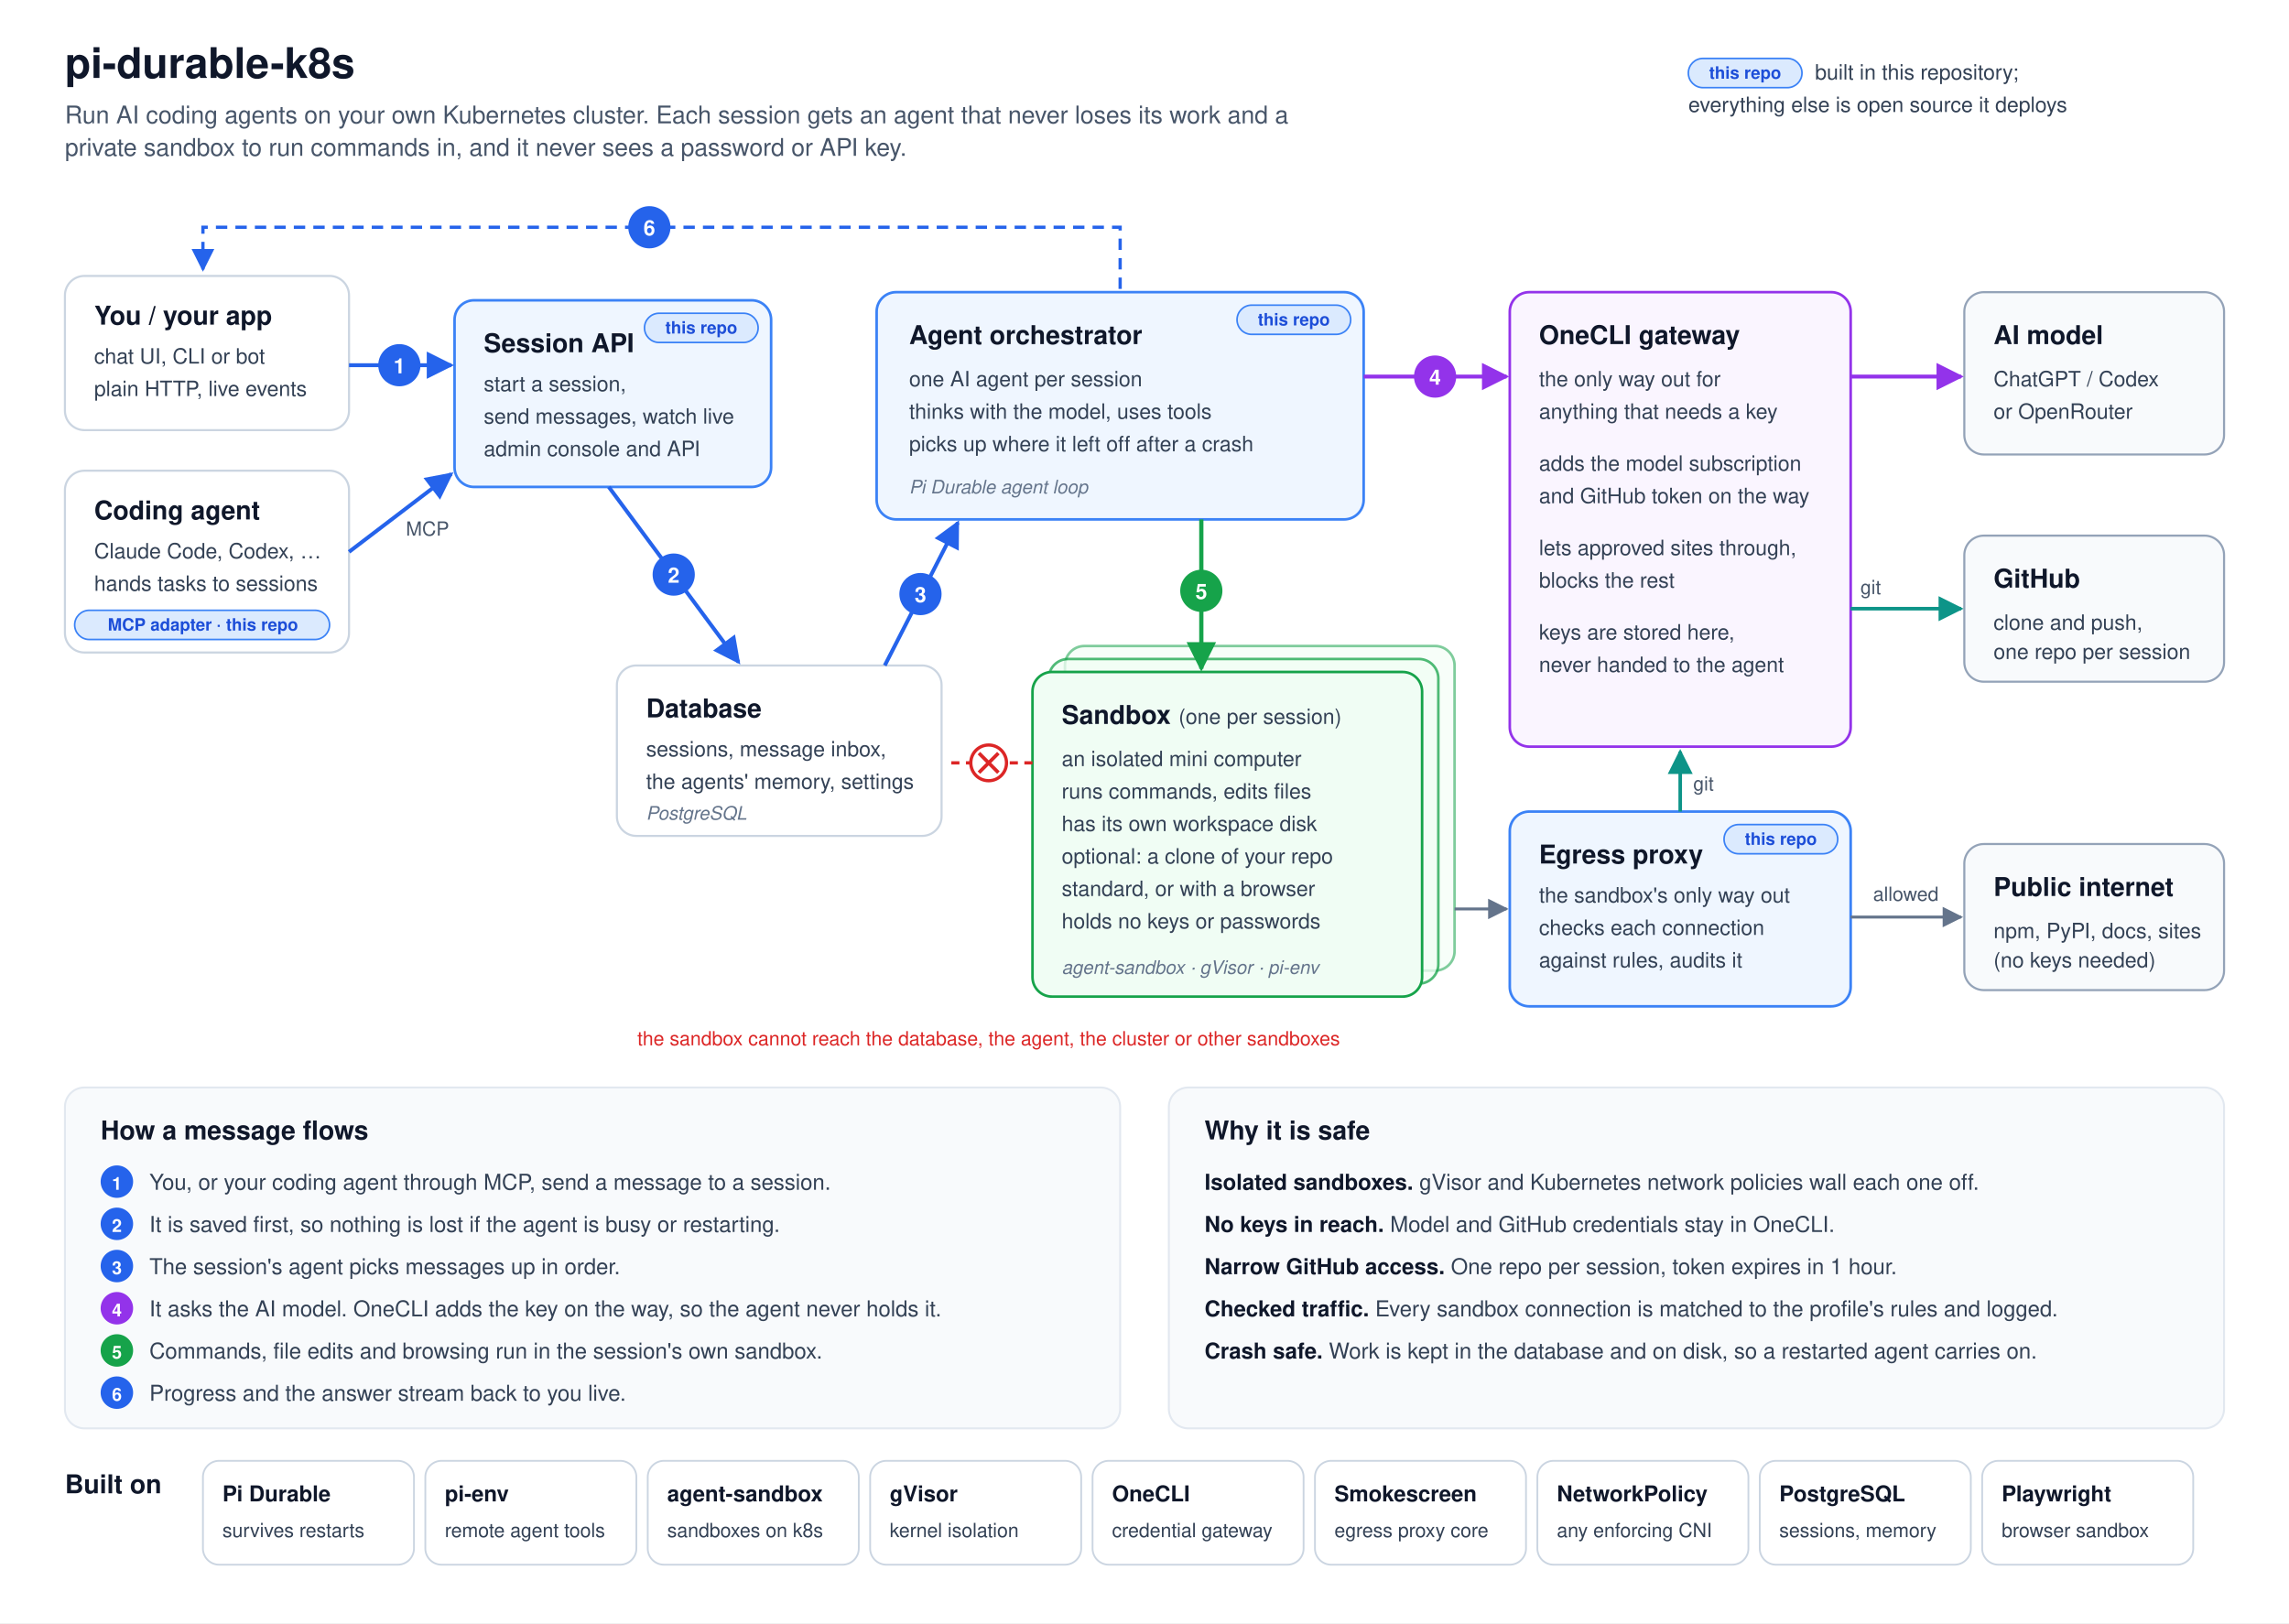
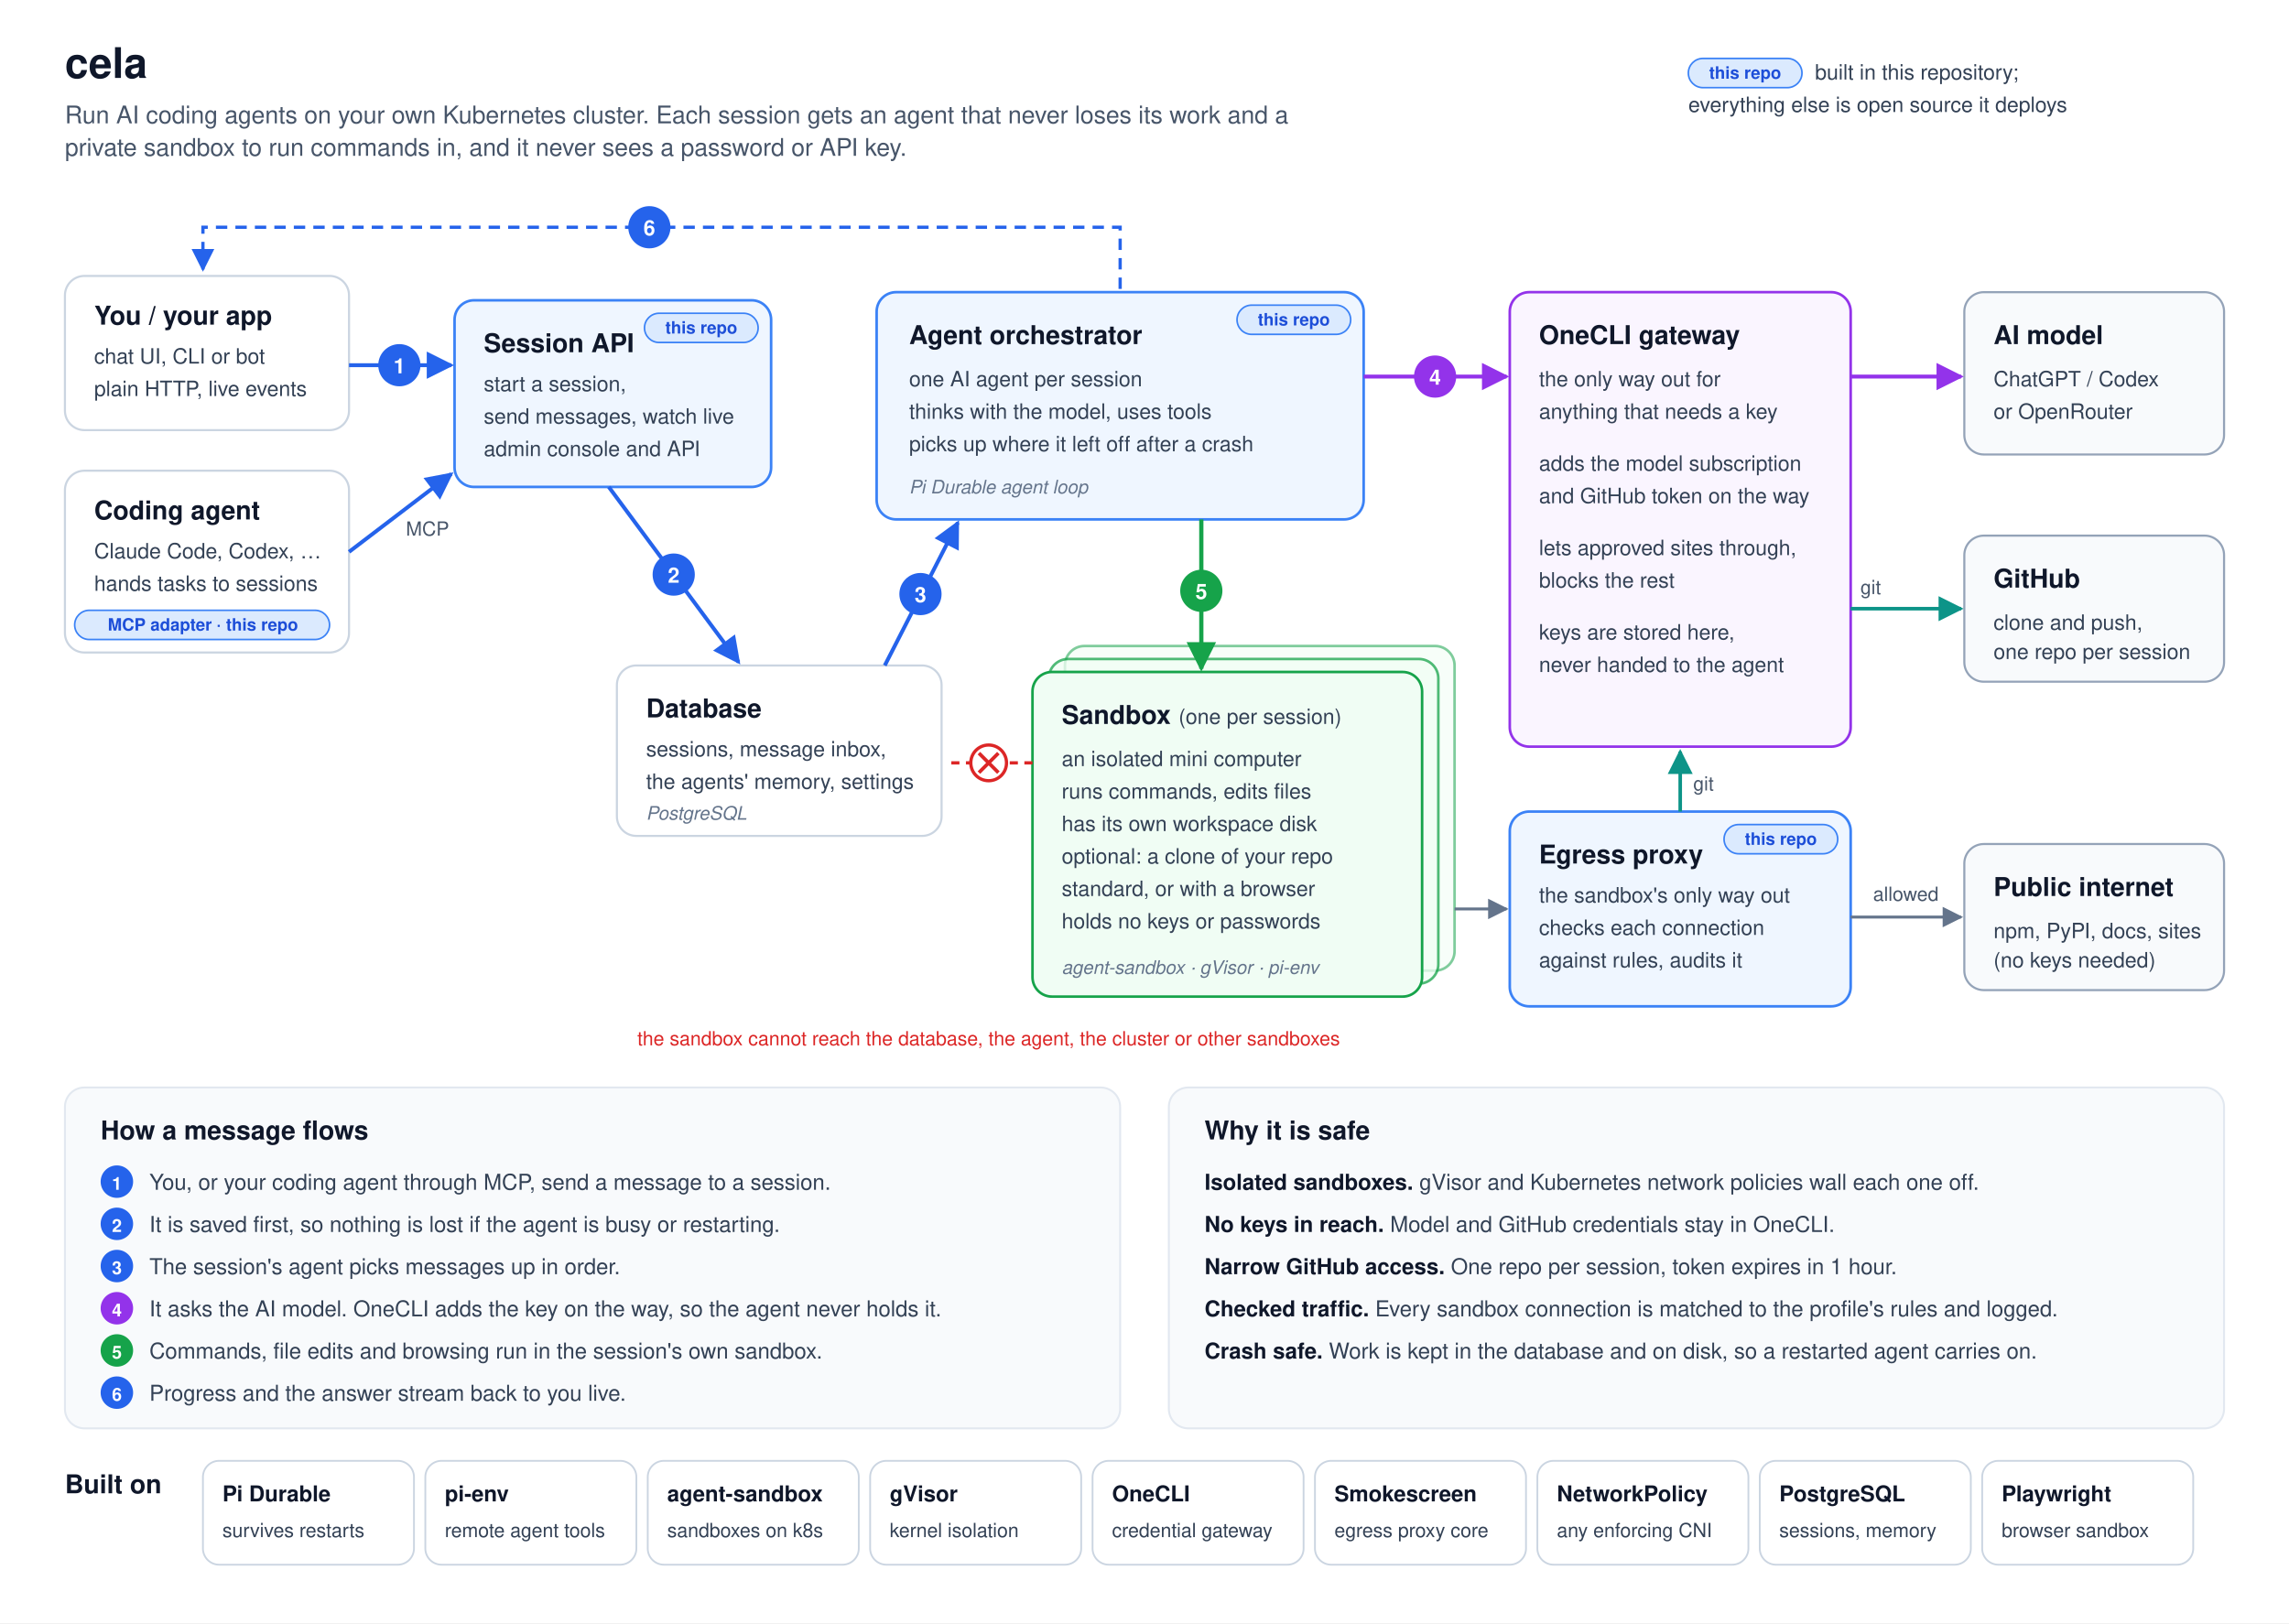
<svg xmlns="http://www.w3.org/2000/svg" viewBox="0 0 1410 1000" width="1410" height="1000" font-family="-apple-system, 'Segoe UI', Helvetica, Arial, sans-serif">
  <style>
    .t { font-size: 26px; font-weight: 700; fill: #0f172a; }
    .s { font-size: 15px; fill: #475569; }
    .h { font-size: 16px; font-weight: 700; fill: #0f172a; }
    .b { font-size: 13px; fill: #334155; }
    .tech { font-size: 11.5px; fill: #64748b; font-style: italic; }
    .ph { font-size: 16px; font-weight: 700; fill: #0f172a; }
    .p { font-size: 13.5px; fill: #334155; }
    .pb { font-size: 13.5px; fill: #0f172a; font-weight: 600; }
    .lbl { font-size: 12px; fill: #475569; paint-order: stroke; stroke: #ffffff; stroke-width: 5px; stroke-linejoin: round; }
    .num { font-size: 13px; font-weight: 700; fill: #ffffff; }
    .card { fill: #ffffff; stroke: #cbd5e1; stroke-width: 1.3; }
    .ours { fill: #eff6ff; stroke: #3b82f6; stroke-width: 1.6; }
    .sbx { fill: #f0fdf4; stroke: #16a34a; stroke-width: 1.6; }
    .gw { fill: #faf5ff; stroke: #9333ea; stroke-width: 1.6; }
    .ext { fill: #f8fafc; stroke: #94a3b8; stroke-width: 1.3; }
    .panel { fill: #f8fafc; stroke: #e2e8f0; stroke-width: 1.2; }
    .tag { fill: #dbeafe; stroke: #3b82f6; stroke-width: 1; }
    .tagt { font-size: 10.5px; font-weight: 600; fill: #1d4ed8; }
    .bs { font-size: 12px; fill: #334155; }
    .chip { fill: #ffffff; stroke: #cbd5e1; stroke-width: 1.1; }
    .flow { stroke: #2563eb; stroke-width: 2.4; fill: none; marker-end: url(#mb); }
    .back { stroke: #2563eb; stroke-width: 2; fill: none; stroke-dasharray: 7 5; marker-end: url(#mb); }
    .model { stroke: #9333ea; stroke-width: 2.4; fill: none; marker-end: url(#mp); }
    .tool { stroke: #16a34a; stroke-width: 2.6; fill: none; marker-end: url(#mg); }
    .git { stroke: #0d9488; stroke-width: 2.2; fill: none; marker-end: url(#mt); }
    .web { stroke: #64748b; stroke-width: 1.8; fill: none; marker-end: url(#my); }
    .blocked { stroke: #dc2626; stroke-width: 2; fill: none; stroke-dasharray: 5 4; }
  </style>
  <defs>
    <marker id="mb" viewBox="0 0 10 10" refX="9" refY="5" markerWidth="7" markerHeight="7" orient="auto">
      <path d="M0,0 L10,5 L0,10 z" fill="#2563eb" />
    </marker>
    <marker id="mp" viewBox="0 0 10 10" refX="9" refY="5" markerWidth="7" markerHeight="7" orient="auto">
      <path d="M0,0 L10,5 L0,10 z" fill="#9333ea" />
    </marker>
    <marker id="mg" viewBox="0 0 10 10" refX="9" refY="5" markerWidth="7" markerHeight="7" orient="auto">
      <path d="M0,0 L10,5 L0,10 z" fill="#16a34a" />
    </marker>
    <marker id="mt" viewBox="0 0 10 10" refX="9" refY="5" markerWidth="7" markerHeight="7" orient="auto">
      <path d="M0,0 L10,5 L0,10 z" fill="#0d9488" />
    </marker>
    <marker id="my" viewBox="0 0 10 10" refX="9" refY="5" markerWidth="7" markerHeight="7" orient="auto">
      <path d="M0,0 L10,5 L0,10 z" fill="#64748b" />
    </marker>
  </defs>
  <rect width="1410" height="1000" fill="#ffffff" />
-   <text class="t" x="40" y="48">pi-durable-k8s</text>
+   <text class="t" x="40" y="48">cela</text>
  <text class="s" x="40" y="76">Run AI coding agents on your own Kubernetes cluster. Each session gets an agent that never loses its work and a</text>
  <text class="s" x="40" y="96">private sandbox to run commands in, and it never sees a password or API key.</text>
  <rect class="tag" x="1040" y="36" width="70" height="18" rx="9" />
  <text class="tagt" x="1075" y="48.5" text-anchor="middle">this repo</text>
  <text class="b" x="1118" y="49">built in this repository;</text>
  <text class="b" x="1040" y="69">everything else is open source it deploys</text>
  <path class="back" d="M690,178 L690,140 L125,140 L125,166" />
  <circle cx="400" cy="140" r="13" fill="#2563eb" />
  <text class="num" x="400" y="145" text-anchor="middle">6</text>
  <rect class="card" x="40" y="170" width="175" height="95" rx="12" />
  <text class="h" x="58" y="200">You / your app</text>
  <text class="b" x="58" y="224">chat UI, CLI or bot</text>
  <text class="b" x="58" y="244">plain HTTP, live events</text>
  <rect class="card" x="40" y="290" width="175" height="112" rx="12" />
  <text class="h" x="58" y="320">Coding agent</text>
  <text class="b" x="58" y="344">Claude Code, Codex, …</text>
  <text class="b" x="58" y="364">hands tasks to sessions</text>
  <rect class="tag" x="46" y="376" width="157" height="18" rx="9" />
  <text class="tagt" x="125" y="388.5" text-anchor="middle">MCP adapter · this repo</text>
  <rect class="ours" x="280" y="185" width="195" height="115" rx="12" />
  <text class="h" x="298" y="217">Session API</text>
  <text class="b" x="298" y="241">start a session,</text>
  <text class="b" x="298" y="261">send messages, watch live</text>
  <text class="b" x="298" y="281">admin console and API</text>
  <rect class="tag" x="397" y="193" width="70" height="18" rx="9" />
  <text class="tagt" x="432" y="205.5" text-anchor="middle">this repo</text>
  <rect class="ours" x="540" y="180" width="300" height="140" rx="12" />
  <text class="h" x="560" y="212">Agent orchestrator</text>
  <text class="b" x="560" y="238">one AI agent per session</text>
  <text class="b" x="560" y="258">thinks with the model, uses tools</text>
  <text class="b" x="560" y="278">picks up where it left off after a crash</text>
  <text class="tech" x="560" y="304">Pi Durable agent loop</text>
  <rect class="tag" x="762" y="188" width="70" height="18" rx="9" />
  <text class="tagt" x="797" y="200.5" text-anchor="middle">this repo</text>
  <rect class="card" x="380" y="410" width="200" height="105" rx="12" />
  <text class="h" x="398" y="442">Database</text>
  <text class="b" x="398" y="466">sessions, message inbox,</text>
  <text class="b" x="398" y="486">the agents' memory, settings</text>
  <text class="tech" x="398" y="505">PostgreSQL</text>
  <rect class="sbx" x="656" y="398" width="240" height="200" rx="12" opacity="0.55" />
  <rect class="sbx" x="646" y="406" width="240" height="200" rx="12" opacity="0.75" />
  <rect class="sbx" x="636" y="414" width="240" height="200" rx="12" />
  <text class="h" x="654" y="446">Sandbox</text>
  <text class="b" x="726" y="446">(one per session)</text>
  <text class="b" x="654" y="472">an isolated mini computer</text>
  <text class="b" x="654" y="492">runs commands, edits files</text>
  <text class="b" x="654" y="512">has its own workspace disk</text>
  <text class="b" x="654" y="532">optional: a clone of your repo</text>
  <text class="b" x="654" y="552">standard, or with a browser</text>
  <text class="b" x="654" y="572">holds no keys or passwords</text>
  <text class="tech" x="654" y="600">agent-sandbox · gVisor · pi-env</text>
  <rect class="gw" x="930" y="180" width="210" height="280" rx="12" />
  <text class="h" x="948" y="212">OneCLI gateway</text>
  <text class="b" x="948" y="238">the only way out for</text>
  <text class="b" x="948" y="258">anything that needs a key</text>
  <text class="b" x="948" y="290">adds the model subscription</text>
  <text class="b" x="948" y="310">and GitHub token on the way</text>
  <text class="b" x="948" y="342">lets approved sites through,</text>
  <text class="b" x="948" y="362">blocks the rest</text>
  <text class="b" x="948" y="394">keys are stored here,</text>
  <text class="b" x="948" y="414">never handed to the agent</text>
  <rect class="ours" x="930" y="500" width="210" height="120" rx="12" />
  <text class="h" x="948" y="532">Egress proxy</text>
  <text class="b" x="948" y="556">the sandbox's only way out</text>
  <text class="b" x="948" y="576">checks each connection</text>
  <text class="b" x="948" y="596">against rules, audits it</text>
  <rect class="tag" x="1062" y="508" width="70" height="18" rx="9" />
  <text class="tagt" x="1097" y="520.5" text-anchor="middle">this repo</text>
  <rect class="ext" x="1210" y="180" width="160" height="100" rx="12" />
  <text class="h" x="1228" y="212">AI model</text>
  <text class="b" x="1228" y="238">ChatGPT / Codex</text>
  <text class="b" x="1228" y="258">or OpenRouter</text>
  <rect class="ext" x="1210" y="330" width="160" height="90" rx="12" />
  <text class="h" x="1228" y="362">GitHub</text>
  <text class="b" x="1228" y="388">clone and push,</text>
  <text class="b" x="1228" y="406">one repo per session</text>
  <rect class="ext" x="1210" y="520" width="160" height="90" rx="12" />
  <text class="h" x="1228" y="552">Public internet</text>
  <text class="b" x="1228" y="578">npm, PyPI, docs, sites</text>
  <text class="b" x="1228" y="596">(no keys needed)</text>
  <path class="flow" d="M215,225 L278,225" />
  <circle cx="246" cy="225" r="13" fill="#2563eb" />
  <text class="num" x="246" y="230" text-anchor="middle">1</text>
  <path class="flow" d="M215,340 L278,292" />
  <text class="lbl" x="250" y="330">MCP</text>
  <path class="flow" d="M375,300 L455,408" />
  <circle cx="415" cy="354" r="13" fill="#2563eb" />
  <text class="num" x="415" y="359" text-anchor="middle">2</text>
  <path class="flow" d="M545,410 L590,322" />
  <circle cx="567" cy="366" r="13" fill="#2563eb" />
  <text class="num" x="567" y="371" text-anchor="middle">3</text>
  <path class="model" d="M840,232 L928,232" />
  <path class="model" d="M1140,232 L1208,232" />
  <circle cx="884" cy="232" r="13" fill="#9333ea" />
  <text class="num" x="884" y="237" text-anchor="middle">4</text>
  <path class="tool" d="M740,320 L740,412" />
  <circle cx="740" cy="364" r="13" fill="#16a34a" />
  <text class="num" x="740" y="369" text-anchor="middle">5</text>
  <path class="web" d="M896,560 L928,560" />
  <path class="web" d="M1140,565 L1208,565" />
  <text class="lbl" x="1174" y="555" text-anchor="middle">allowed</text>
  <path class="git" d="M1035,500 L1035,463" />
  <text class="lbl" x="1043" y="487">git</text>
  <path class="git" d="M1140,375 L1208,375" />
  <text class="lbl" x="1146" y="366">git</text>
  <path class="blocked" d="M636,470 L582,470" />
  <circle cx="609" cy="470" r="11" fill="#ffffff" stroke="#dc2626" stroke-width="2" />
  <path d="M603,464 L615,476 M615,464 L603,476" stroke="#dc2626" stroke-width="2.2" />
  <text class="lbl" x="609" y="644" text-anchor="middle" style="fill:#dc2626">the sandbox cannot reach the database, the agent, the cluster or other sandboxes</text>
  <rect class="panel" x="40" y="670" width="650" height="210" rx="12" />
  <text class="ph" x="62" y="702">How a message flows</text>
  <circle cx="72" cy="728" r="10" fill="#2563eb" />
  <text class="num" x="72" y="733" text-anchor="middle" style="font-size:11px">1</text>
  <text class="p" x="92" y="733">You, or your coding agent through MCP, send a message to a session.</text>
  <circle cx="72" cy="754" r="10" fill="#2563eb" />
  <text class="num" x="72" y="759" text-anchor="middle" style="font-size:11px">2</text>
  <text class="p" x="92" y="759">It is saved first, so nothing is lost if the agent is busy or restarting.</text>
  <circle cx="72" cy="780" r="10" fill="#2563eb" />
  <text class="num" x="72" y="785" text-anchor="middle" style="font-size:11px">3</text>
  <text class="p" x="92" y="785">The session's agent picks messages up in order.</text>
  <circle cx="72" cy="806" r="10" fill="#9333ea" />
  <text class="num" x="72" y="811" text-anchor="middle" style="font-size:11px">4</text>
  <text class="p" x="92" y="811">It asks the AI model. OneCLI adds the key on the way, so the agent never holds it.</text>
  <circle cx="72" cy="832" r="10" fill="#16a34a" />
  <text class="num" x="72" y="837" text-anchor="middle" style="font-size:11px">5</text>
  <text class="p" x="92" y="837">Commands, file edits and browsing run in the session's own sandbox.</text>
  <circle cx="72" cy="858" r="10" fill="#2563eb" />
  <text class="num" x="72" y="863" text-anchor="middle" style="font-size:11px">6</text>
  <text class="p" x="92" y="863">Progress and the answer stream back to you live.</text>
  <rect class="panel" x="720" y="670" width="650" height="210" rx="12" />
  <text class="ph" x="742" y="702">Why it is safe</text>
  <text class="p" x="742" y="733">
    <tspan class="pb">Isolated sandboxes.</tspan> gVisor and Kubernetes network policies wall each one off.</text>
  <text class="p" x="742" y="759">
    <tspan class="pb">No keys in reach.</tspan> Model and GitHub credentials stay in OneCLI.</text>
  <text class="p" x="742" y="785">
    <tspan class="pb">Narrow GitHub access.</tspan> One repo per session, token expires in 1 hour.</text>
  <text class="p" x="742" y="811">
    <tspan class="pb">Checked traffic.</tspan> Every sandbox connection is matched to the profile's rules and logged.</text>
  <text class="p" x="742" y="837">
    <tspan class="pb">Crash safe.</tspan> Work is kept in the database and on disk, so a restarted agent carries on.</text>
  <text class="ph" x="40" y="920">Built on</text>
  <rect class="chip" x="125" y="900" width="130" height="64" rx="10" />
  <text class="pb" x="137" y="925">Pi Durable</text>
  <text class="bs" x="137" y="947">survives restarts</text>
  <rect class="chip" x="262" y="900" width="130" height="64" rx="10" />
  <text class="pb" x="274" y="925">pi-env</text>
  <text class="bs" x="274" y="947">remote agent tools</text>
  <rect class="chip" x="399" y="900" width="130" height="64" rx="10" />
  <text class="pb" x="411" y="925">agent-sandbox</text>
  <text class="bs" x="411" y="947">sandboxes on k8s</text>
  <rect class="chip" x="536" y="900" width="130" height="64" rx="10" />
  <text class="pb" x="548" y="925">gVisor</text>
  <text class="bs" x="548" y="947">kernel isolation</text>
  <rect class="chip" x="673" y="900" width="130" height="64" rx="10" />
  <text class="pb" x="685" y="925">OneCLI</text>
  <text class="bs" x="685" y="947">credential gateway</text>
  <rect class="chip" x="810" y="900" width="130" height="64" rx="10" />
  <text class="pb" x="822" y="925">Smokescreen</text>
  <text class="bs" x="822" y="947">egress proxy core</text>
  <rect class="chip" x="947" y="900" width="130" height="64" rx="10" />
  <text class="pb" x="959" y="925">NetworkPolicy</text>
  <text class="bs" x="959" y="947">any enforcing CNI</text>
  <rect class="chip" x="1084" y="900" width="130" height="64" rx="10" />
  <text class="pb" x="1096" y="925">PostgreSQL</text>
  <text class="bs" x="1096" y="947">sessions, memory</text>
  <rect class="chip" x="1221" y="900" width="130" height="64" rx="10" />
  <text class="pb" x="1233" y="925">Playwright</text>
  <text class="bs" x="1233" y="947">browser sandbox</text>
</svg>
